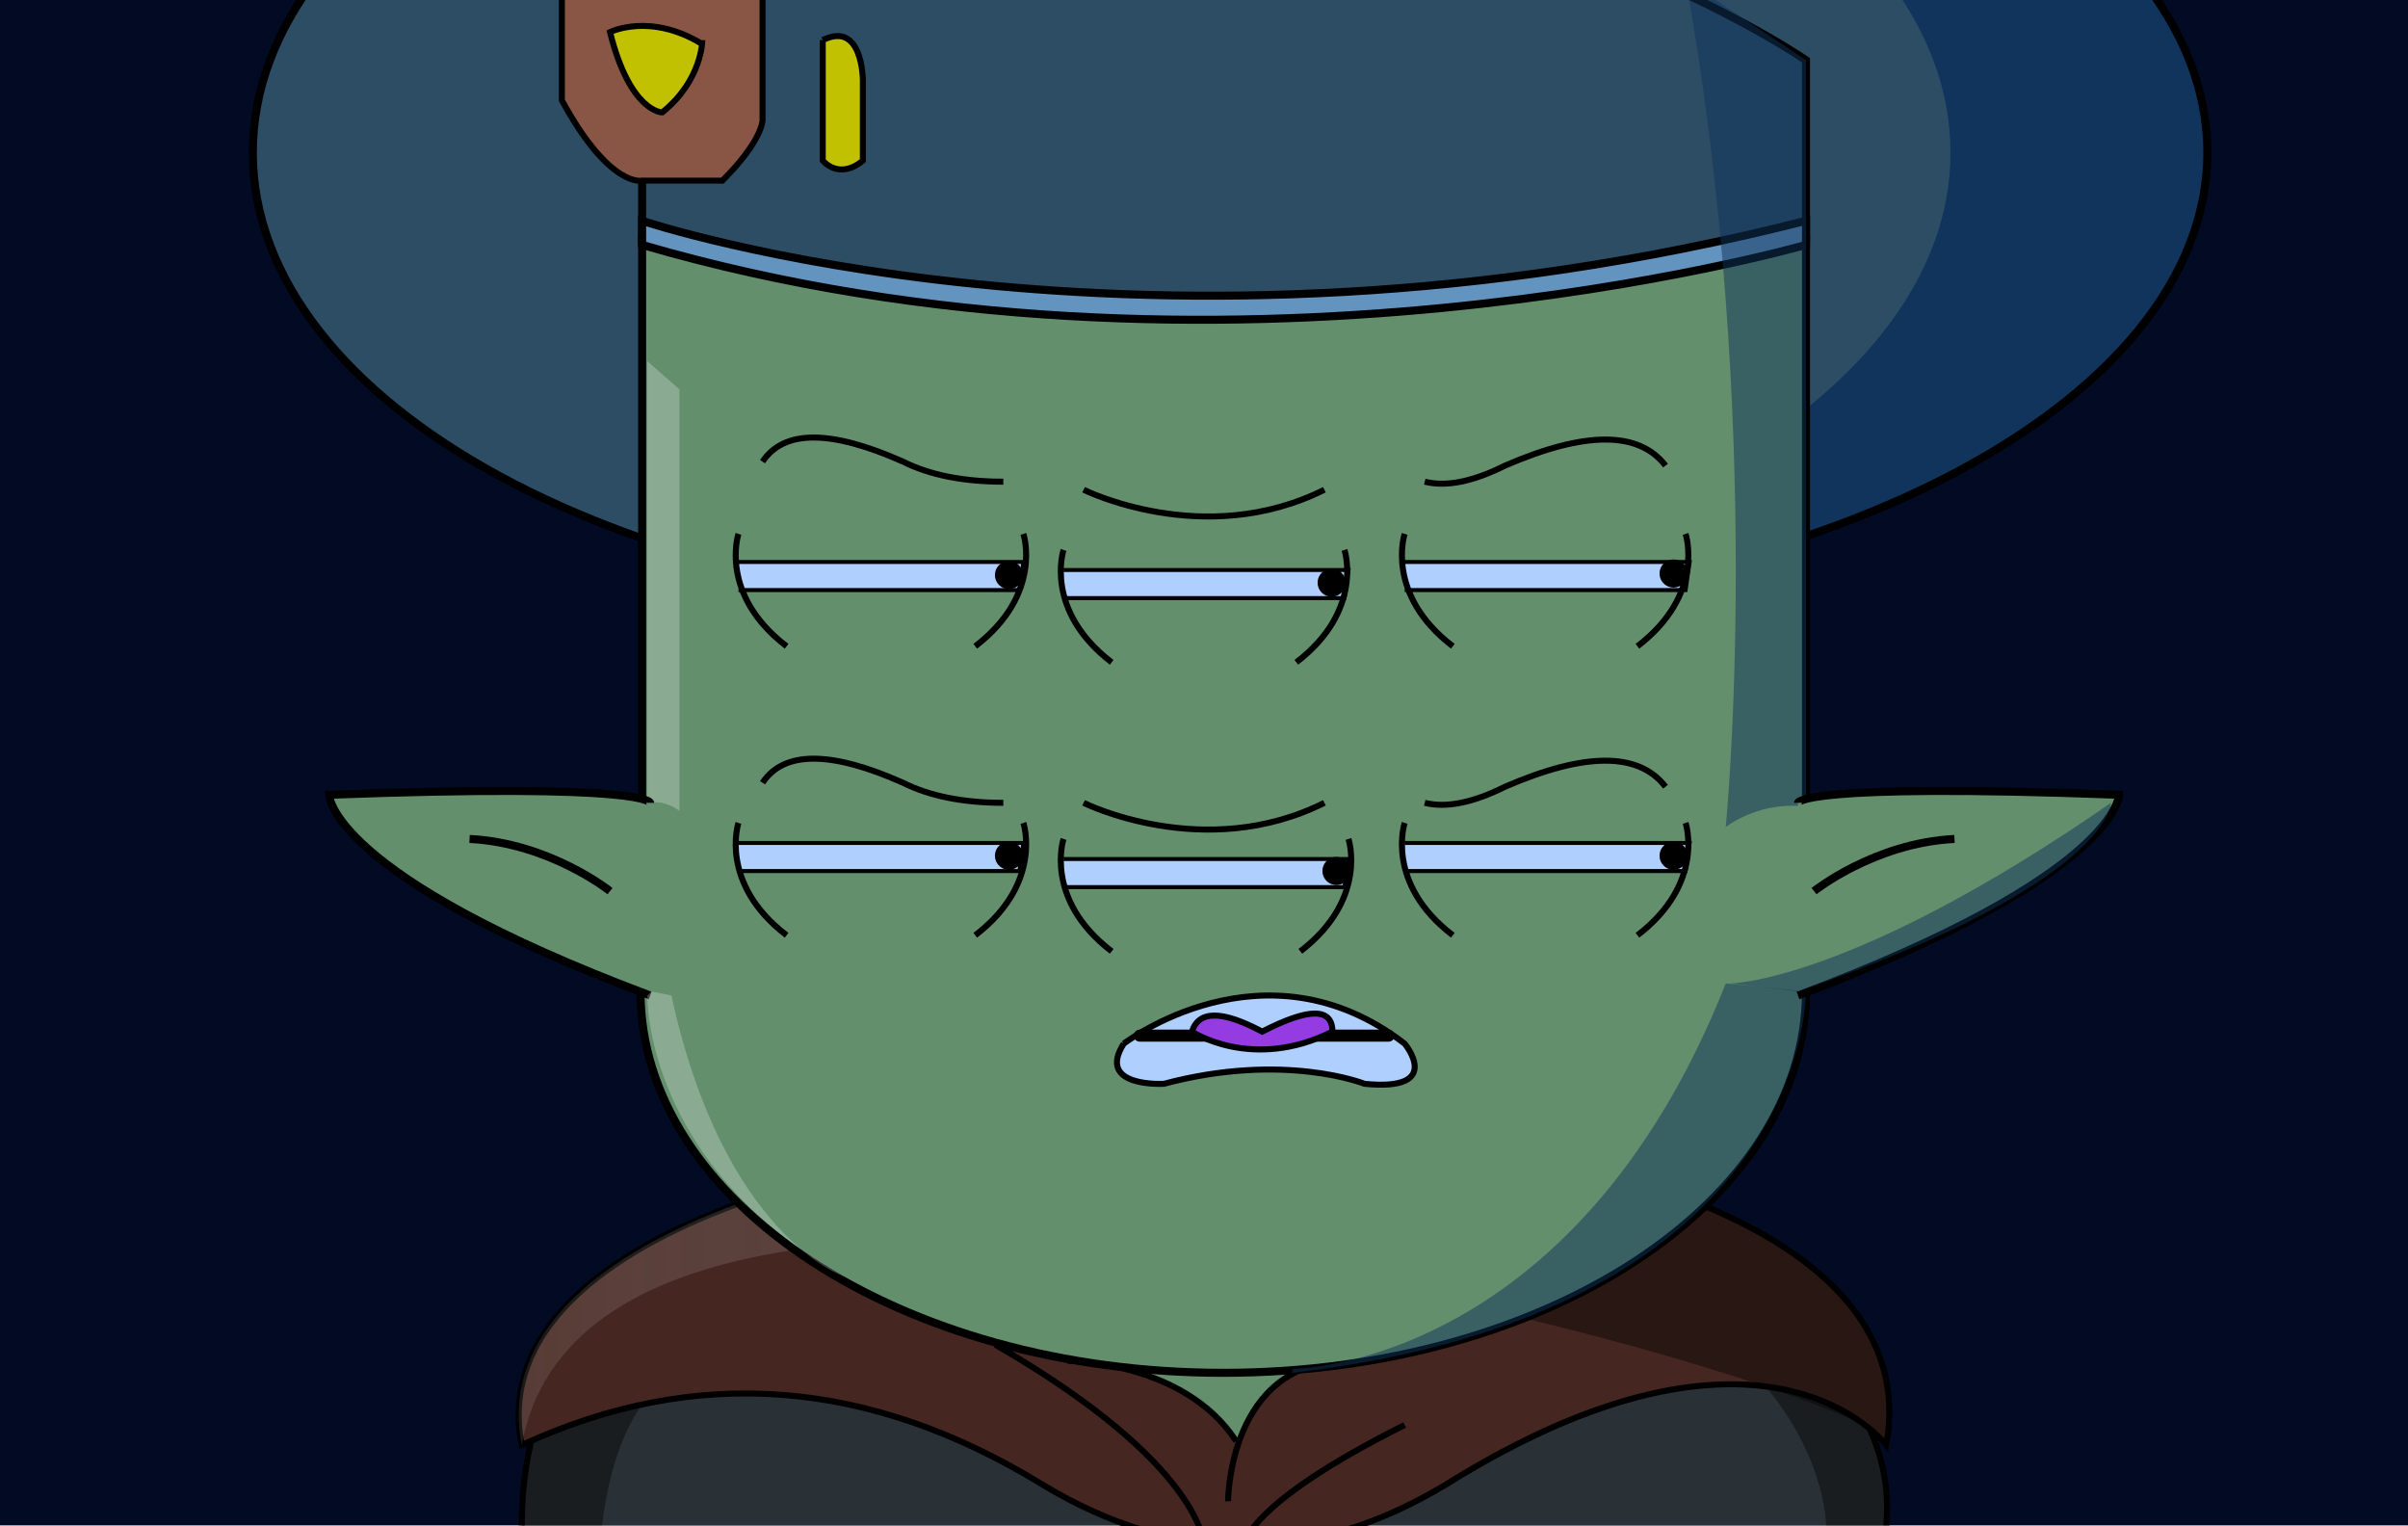
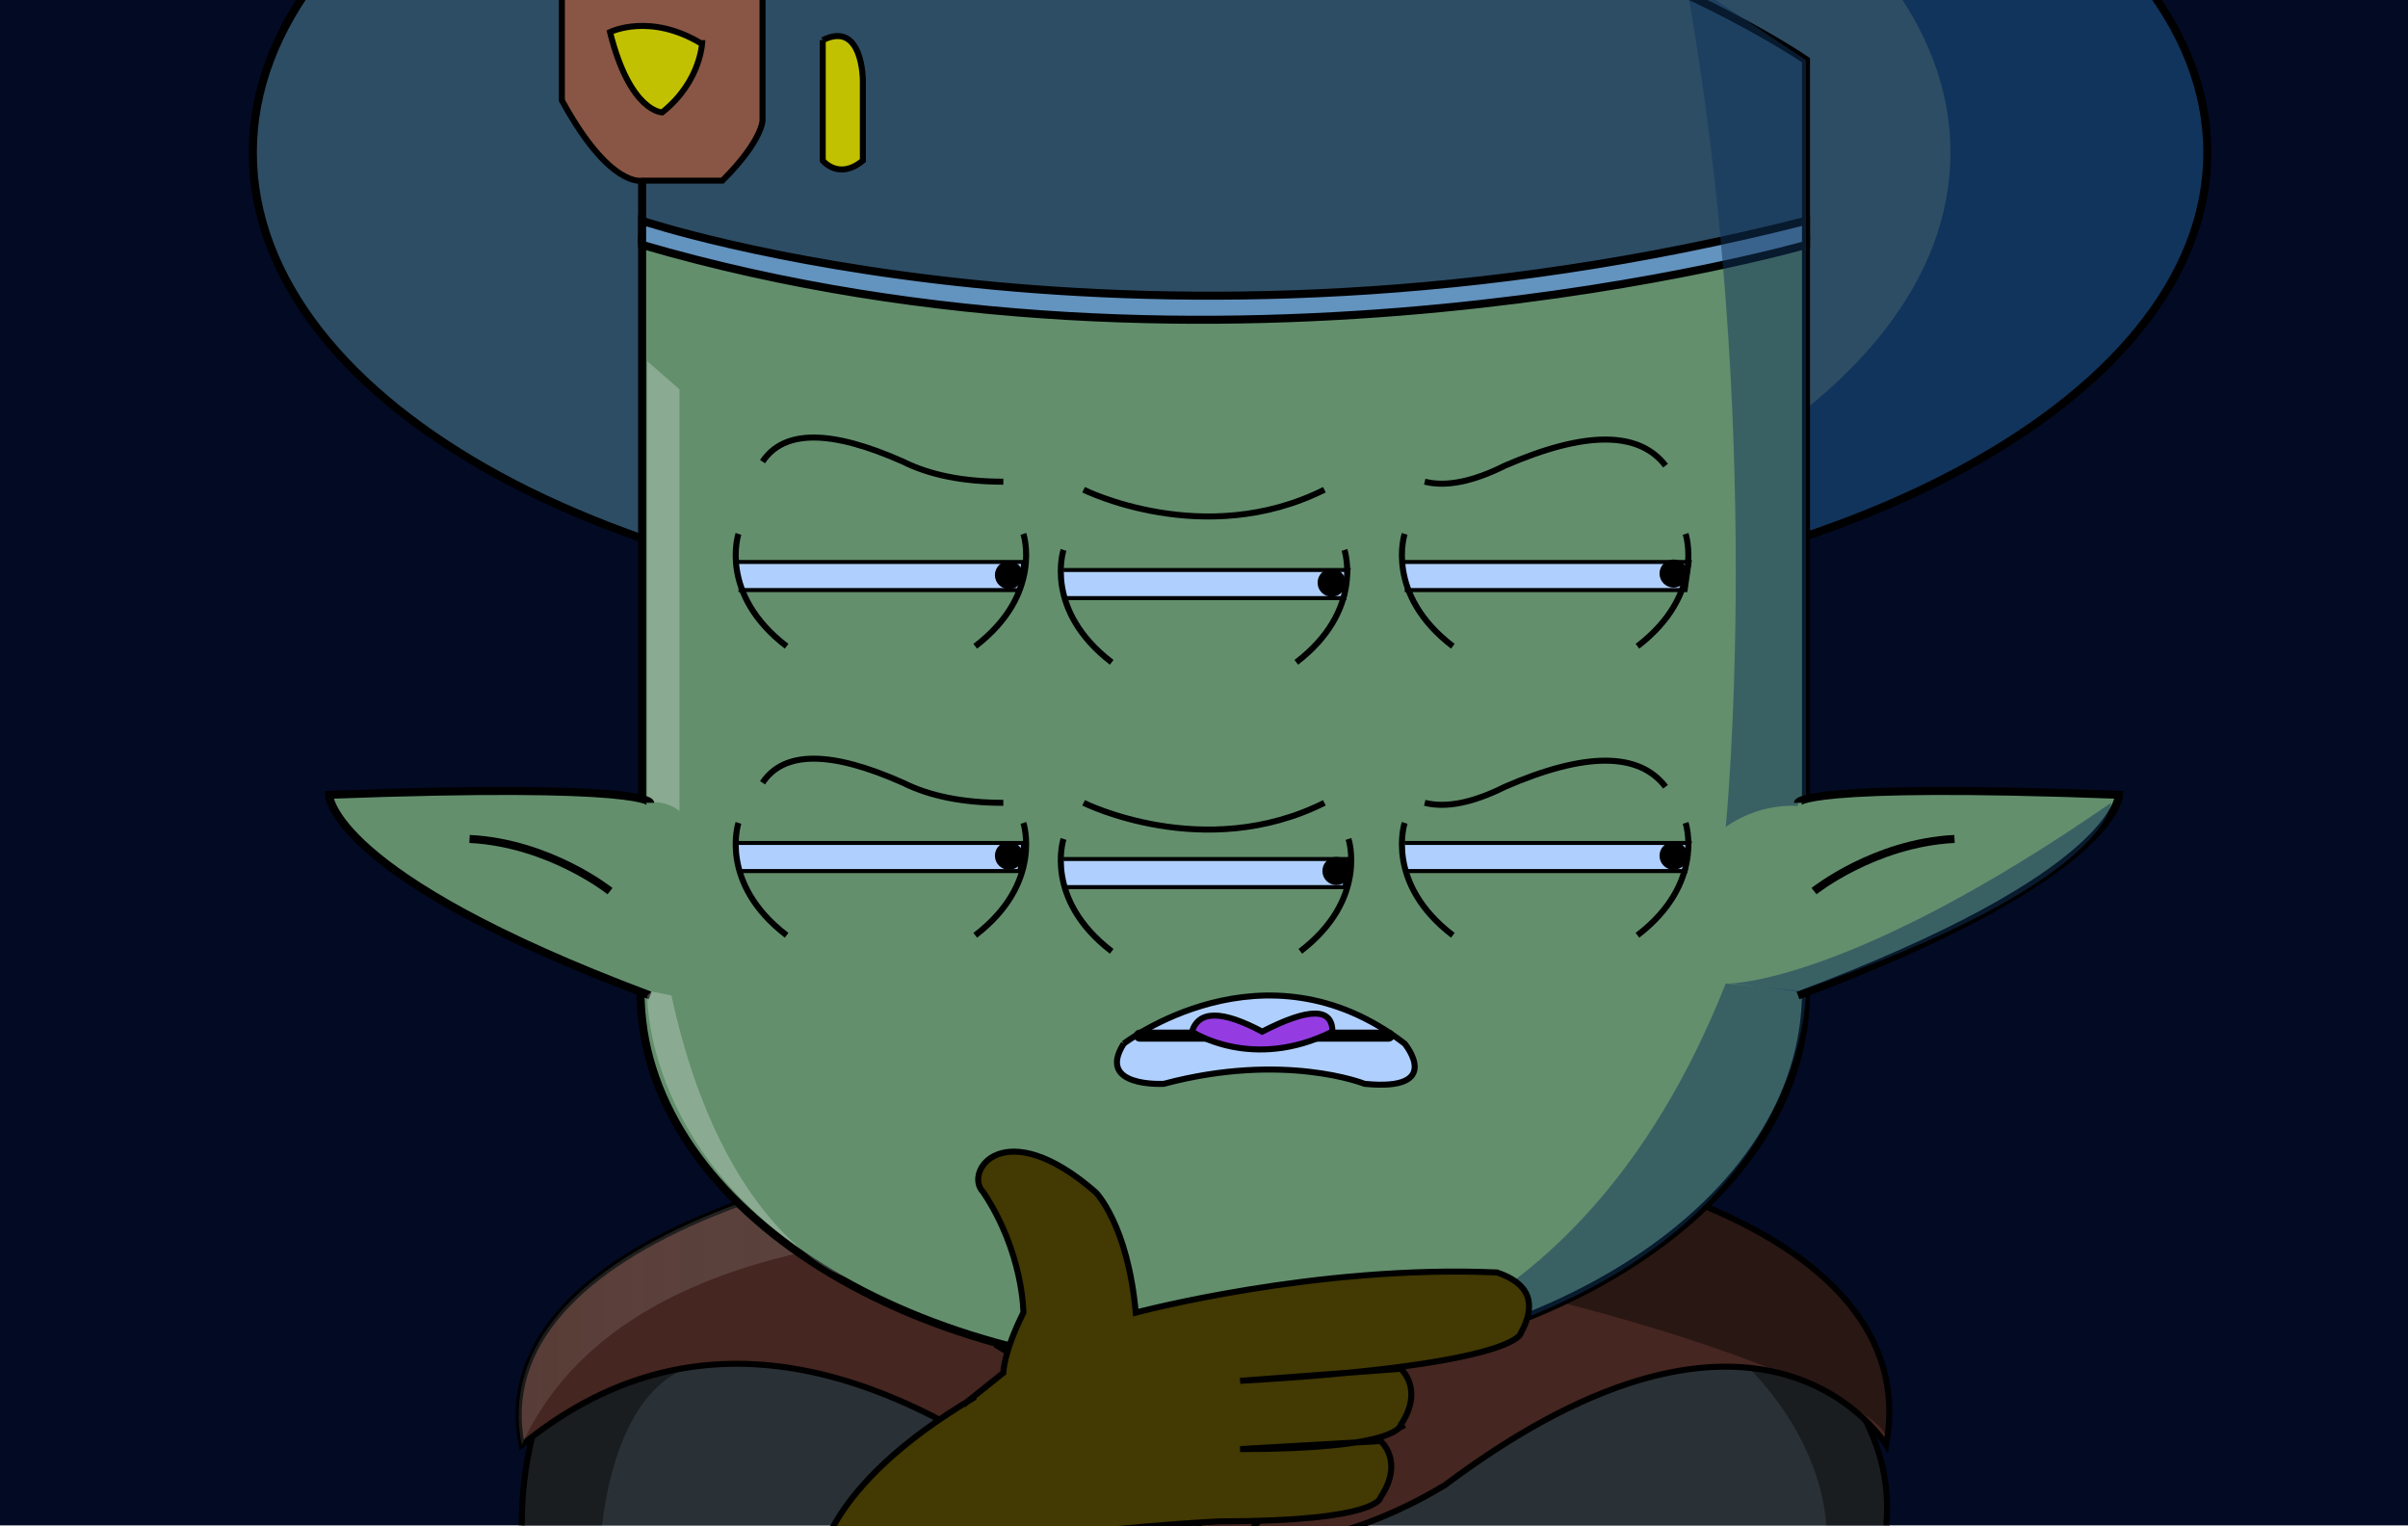
<svg xmlns="http://www.w3.org/2000/svg" height="400" viewBox="0 0 600 380" preserveAspectRatio="xMinYMin meet">
  <rect width="100%" height="100%" fill="#030a24" />
-   <path d="M 130 380      c 0 -155, 350 -105, 340 0      " stroke="black" stroke-width="1.5" fill="#2A3136" />
-   <path d="M 130 380      c 0 -155, 350 -105, 340 0      c 0 0, 0 0, -15 0      c 0 0, 0 -20, -20 -40      c 0 0, 0 0, -260 0      c 0 0, -20 0, -25 40      " stroke="none" fill="#000" fill-opacity="0.4" />
-   <path d="M 130 360      c -20 -100, 360 -110, 340 0      c 0 0, -30 -40, -110 10      q -50 30, -100 0      q -65 -40, -130 -10      z      " stroke="black" stroke-width="1.5" fill="#452620" />
-   <path d="M 310 385       c 0 0, 0 -10, 40 -30      " stroke="black" stroke-width="1.5" fill="none" />
-   <path d="M 300 385       c 0 0, 0 -20, -52 -50      " stroke="black" stroke-width="1.5" fill="none" />
-   <path d="M 306 374       c 0 0, 0 -35, 30 -35       c 0 0, 0 0, -70 0       c 0 0, 29 0, 42 20      " stroke="black" stroke-width="1.5" fill="#638F6D" />
-   <defs>
-     <linearGradient id="grad1" x1="0%" y1="0%" x2="100%" y2="0%">
-       <stop offset="0%" style="stop-color: #fff; stop-opacity:0.1" />
-       <stop offset="70%" style="stop-color: #000; stop-opacity:0.4" />
-     </linearGradient>
-   </defs>
-   <path d="M 130 360      c -20 -100, 360 -110, 340 0      c 10 -10, -320 -110, -340 0      " stroke="none" fill="url(#grad1)" />
+   <g>
+     <path d="M 130 380       c 0 -155, 350 -105, 340 0       " stroke="black" stroke-width="1.5" fill="#2A3136" />
+     <path d="M 130 380       c 0 -155, 350 -105, 340 0       c 0 0, 0 0, -15 0       c 0 0, 0 -20, -20 -40       c 0 0, 0 0, -260 0       c 0 0, -20 0, -25 40       " stroke="none" fill="#000" fill-opacity="0.4" />
+   </g>
+   <g>
+     <path d="M 130 360       c -20 -100, 360 -110, 340 0       c 0 0, -30 -50, -110 10       q -50 30, -100 0       q -75 -55, -130 -10       z       " stroke="black" stroke-width="1.5" fill="#452620" />
+     <path d="M 310 385        c 0 0, 0 -10, 40 -30       " stroke="black" stroke-width="1.5" fill="none" />
+     <path d="M 300 385        c 0 0, 0 -20, -52 -50       " stroke="black" stroke-width="1.5" fill="none" />
+     <path d="M 306 374        c 0 0, 0 -35, 30 -35        c 0 0, 0 0, -70 0        c 0 0, 29 0, 42 20       " stroke="black" stroke-width="1.5" fill="#638F6D" />
+     <defs>
+       <linearGradient id="grad1" x1="0%" y1="0%" x2="100%" y2="0%">
+         <stop offset="0%" style="stop-color: #fff; stop-opacity:0.1" />
+         <stop offset="70%" style="stop-color: #000; stop-opacity:0.4" />
+       </linearGradient>
+     </defs>
+     <path d="M 130 360       c -20 -100, 360 -110, 340 0       c 10 -20, -290 -110, -340 0       " stroke="none" fill="url(#grad1)" />
+   </g>
  <ellipse rx="220" ry="30%" cx="55%" cy="10%" stroke="black" stroke-width="2" fill="#11345C" />
  <ellipse rx="210" ry="30%" cx="45.5%" cy="10%" stroke="black" stroke-width="2" fill="#2D4D65" />
  <ellipse rx="210" ry="30%" cx="46%" cy="10%" fill="#2D4D65" />
  <g>
    <ellipse rx="24.2%" ry="25%" cx="50.8%" cy="65%" fill="#638F6D" stroke="black" stroke-width="2" />
    <path d="M 450 240       c 0 0, 0 0, 0 -180       c 0 0, -150 40, -290 0       c 0 0 , 0 0, 0 180       " stroke="black" stroke-width="2" fill="#638F6D" />
  </g>
  <path d="M 450 60       c 0 0, 0 0, 0 -45       c 0 0, -145 -100, -290 0       c 0 0, 0 0, 0 45       c 0 0, 125 42, 290 0       " stroke="black" stroke-width="2" fill="#2D4D65" />
  <path d="M 160 55       c 0 0, 125 42, 290 0       c 0 0, 0 0, 0 6       c 0 0, -146 42, -290 0       z       " stroke="black" stroke-width="2" fill="#6393BF" />
  <path d="M 190 0      c 0 0, 0 0, 0 30      c 0 0, 0 5, -10 15      c 0 0, 0 0, -20 0      c 0 0, -8 2, -20 -20      c 0 0, 0 0, 0 -25      " stroke="black" stroke-width="1.5" fill="#895645" />
  <path d="M 175 10      c 0 0, 0 10, -10 18      c 0 0, -8 0, -13 -20      c 0 0, 10 -5, 23 3      " stroke="black" stroke-width="1.5" fill="#C1C102" />
  <path d="M 205 10      c 0 0, 0 0, 0 30      c 0 0, 4 5, 10 0      c 0 0, 0 0, 0 -20      c 0 0, 0 -15, -10 -10      " stroke="black" stroke-width="1.5" fill="#C1C102" />
  <path d="M 450 15      c 0 0, 0 0, 0 186      c 0 0, -10 -2, -20 5      c 0 0, 10 -100, -10 -211      " stroke="none" fill="#11345C" fill-opacity="0.5" />
  <path d="M 450 247      c 0 0, 1 80, -128 95      c 0 0, 0 0, 0 -1      c 0 0, 70 0, 108 -96      z      " stroke="noe" fill="#11345C" fill-opacity="0.5" />
  <path d="M 161.3 90      c 0 0, 0 0, 0 110      c 0 0, 4 -1, 8 2      c 0 0, 0 0, 0 -105      z      " stroke="none" fill="white" fill-opacity="0.25" />
  <g>
    <path d="M 184 140       c 0 0, 0 0, 71 0       c 0 0, 0 0, -1 7       c 0 0, 0 0, -70 0               " stroke="black" fill="#AFD0FE" />
    <path d="M 255 133       c 0 0, 5 15, -12 28        " stroke="black" stroke-width="1.5" fill="none" />
    <path d="M 184 133       c 0 0, -5 15, 12 28        " stroke="black" stroke-width="1.5" fill="none" />
    <circle r="3.5" cx="41.9%" cy="37.7%" fill="black" />
    <path d="M 190 115       q 8 -12, 35 0       q 10 5, 25 5       " stroke="black" stroke-width="1.5" fill="none" />
  </g>
  <g>
    <path d="M 184 210        c 0 0, 0 0, 71 0        c 0 0, 0 0, -1 7        c 0 0, 0 0, -70 0        x         " stroke="black" fill="#AFD0FE" />
    <path d="M 255 205        c 0 0, 5 15, -12 28         " stroke="black" stroke-width="1.5" fill="none" />
    <path d="M 184 205        c 0 0, -5 15, 12 28         " stroke="black" stroke-width="1.5" fill="none" />
    <circle r="3.5" cx="41.9%" cy="56.1%" fill="black" />
    <path d="M 190 195        q 8 -12, 35 0        q 10 5, 25 5        " stroke="black" stroke-width="1.5" fill="none" />
  </g>
  <g>
    <path d="M 265 142       c 0 0, 0 0, 71 0       c 0 0, 0 0, -1 7       c 0 0, 0 0, -70 0        " stroke="black" fill="#AFD0FE" />
    <path d="M 335 137       c 0 0, 5 15, -12 28        " stroke="black" stroke-width="1.5" fill="none" />
    <path d="M 265 137       c 0 0, -5 15, 12 28        " stroke="black" stroke-width="1.5" fill="none" />
    <circle r="3.5" cx="55.3%" cy="38.2%" fill="black" />
    <path d="M 270 122       c 0 0, 30 15, 60 0" stroke="black" stroke-width="1.5" fill="none" />
  </g>
  <g>
    <path d="M 265 214        c 0 0, 0 0, 71 0        c 0 0, 0 0, -1 7        c 0 0, 0 0, -70 0         " stroke="black" fill="#AFD0FE" />
    <path d="M 336 209        c 0 0, 5 15, -12 28         " stroke="black" stroke-width="1.5" fill="none" />
    <path d="M 265 209        c 0 0, -5 15, 12 28         " stroke="black" stroke-width="1.5" fill="none" />
    <circle r="3.5" cx="55.5%" cy="57.1%" fill="black" />
    <path d="M 270 200        c 0 0, 30 15, 60 0" stroke="black" stroke-width="1.5" fill="none" />
  </g>
  <g>
    <path d="M 350 140       c 0 0, 0 0, 71 0       c 0 0, 0 0, -1 7       c 0 0, 0 0, -70 0        " stroke="black" fill="#AFD0FE" />
    <path d="M 420 133       c 0 0, 5 15, -12 28        " stroke="black" stroke-width="1.5" fill="none" />
    <path d="M 350 133       c 0 0, -5 15, 12 28        " stroke="black" stroke-width="1.5" fill="none" />
    <circle r="3.5" cx="69.5%" cy="37.6%" fill="black" />
    <path d="M 355 120       q 8 2, 20 -4       q 30 -13, 40 0       " stroke="black" stroke-width="1.5" fill="none" />
  </g>
  <g>
    <path d="M 350 210        c 0 0, 0 0, 71 0        c 0 0, 0 0, -1 7        c 0 0, 0 0, -70 0         " stroke="black" fill="#AFD0FE" />
    <path d="M 420 205        c 0 0, 5 15, -12 28         " stroke="black" stroke-width="1.5" fill="none" />
    <path d="M 350 205        c 0 0, -5 15, 12 28         " stroke="black" stroke-width="1.5" fill="none" />
    <circle r="3.5" cx="69.5%" cy="56.1%" fill="black" />
    <path d="M 355 200     q 8 2, 20 -4     q 30 -13, 40 0     " stroke="black" stroke-width="1.5" fill="none" />
  </g>
  <g>
    <path d="M 162 200       c 0 0, 0 -5, -80 -2       c 0 0, 0 20, 80 50       " stroke="black" stroke-width="2" fill="#638F6D" />
    <path d="M 152 222       c 0 0, -15 -12, -35 -13       " stroke="black" stroke-width="2" fill="none" />
    <path d="M 448 200       c 0 0, 0 -5, 80 -2       c 0 0, 0 20, -80 50       " stroke="black" stroke-width="2" fill="#638F6D" />
    <path d="M 452 222       c 0 0, 15 -12, 35 -13       " stroke="black" stroke-width="2" fill="none" />
    <path d="M 431 245       c 0 0, 30 0, 95 -45       c 0 0, 0 20, -78 47       " stroke="none" fill="#11345C" fill-opacity="0.5" />
    <path d="M 161.3 248       c 0 0, -1 42, 49 70       c 0 0, -30 -10, -43 -70       c 0 0, 0 0, -5 -1       z       " stroke="none" fill="white" fill-opacity="0.25" />
  </g>
  <g>
    <path d="M 280 260       c 0 0, 35 -27 , 70 0       c 0 0, 10 12, -10 10       c 0 0, -20 -8, -50 0       c 0 0, -17 1, -10 -10       " stroke="black" stroke-width="1.5" fill="#AFD0FE" />
    <path d="M 284 258       l 62 0       " stroke="black" stroke-width="3" stroke-linecap="round" />
  </g>
  <g>
    <path d="M 297 257       c 0 0, 15 10, 35 0       q 0 -9, -17.5 0       q -15 -8, -17.5 0       " stroke="black" stroke-width="1.5" fill="#943CE2" />
  </g>
+   <g>
+     <path d="M 240 350       c 0 0, 0 0, 10 -8       c 0 0, 0 -5, 5 -15       c 0 0, 0 -15, -10 -30       c -5 -5, 5 -20, 28 0       c 0 0, 8 8, 10 30       c 0 0, 45 -12, 90 -10       q 12 4, 6 15       c 0 0, 0 8, -70 12       c 0 0, 0 0, 40 -3       c 0 0, 6 5, 0 14       c 0 0, 0 6, -40 6       c 0 0, 0 0, 35 -2       c 0 0, 6 5, 0 14       c 0 0, 0 6, -40 6       c 0 0, -25 1, -70 7       c 0 0, 0 0, -30 5       c 0 0, 0 -20, 39 -43       " stroke="black" stroke-width="1.5" fill="#423903" />
+   </g>
</svg>
